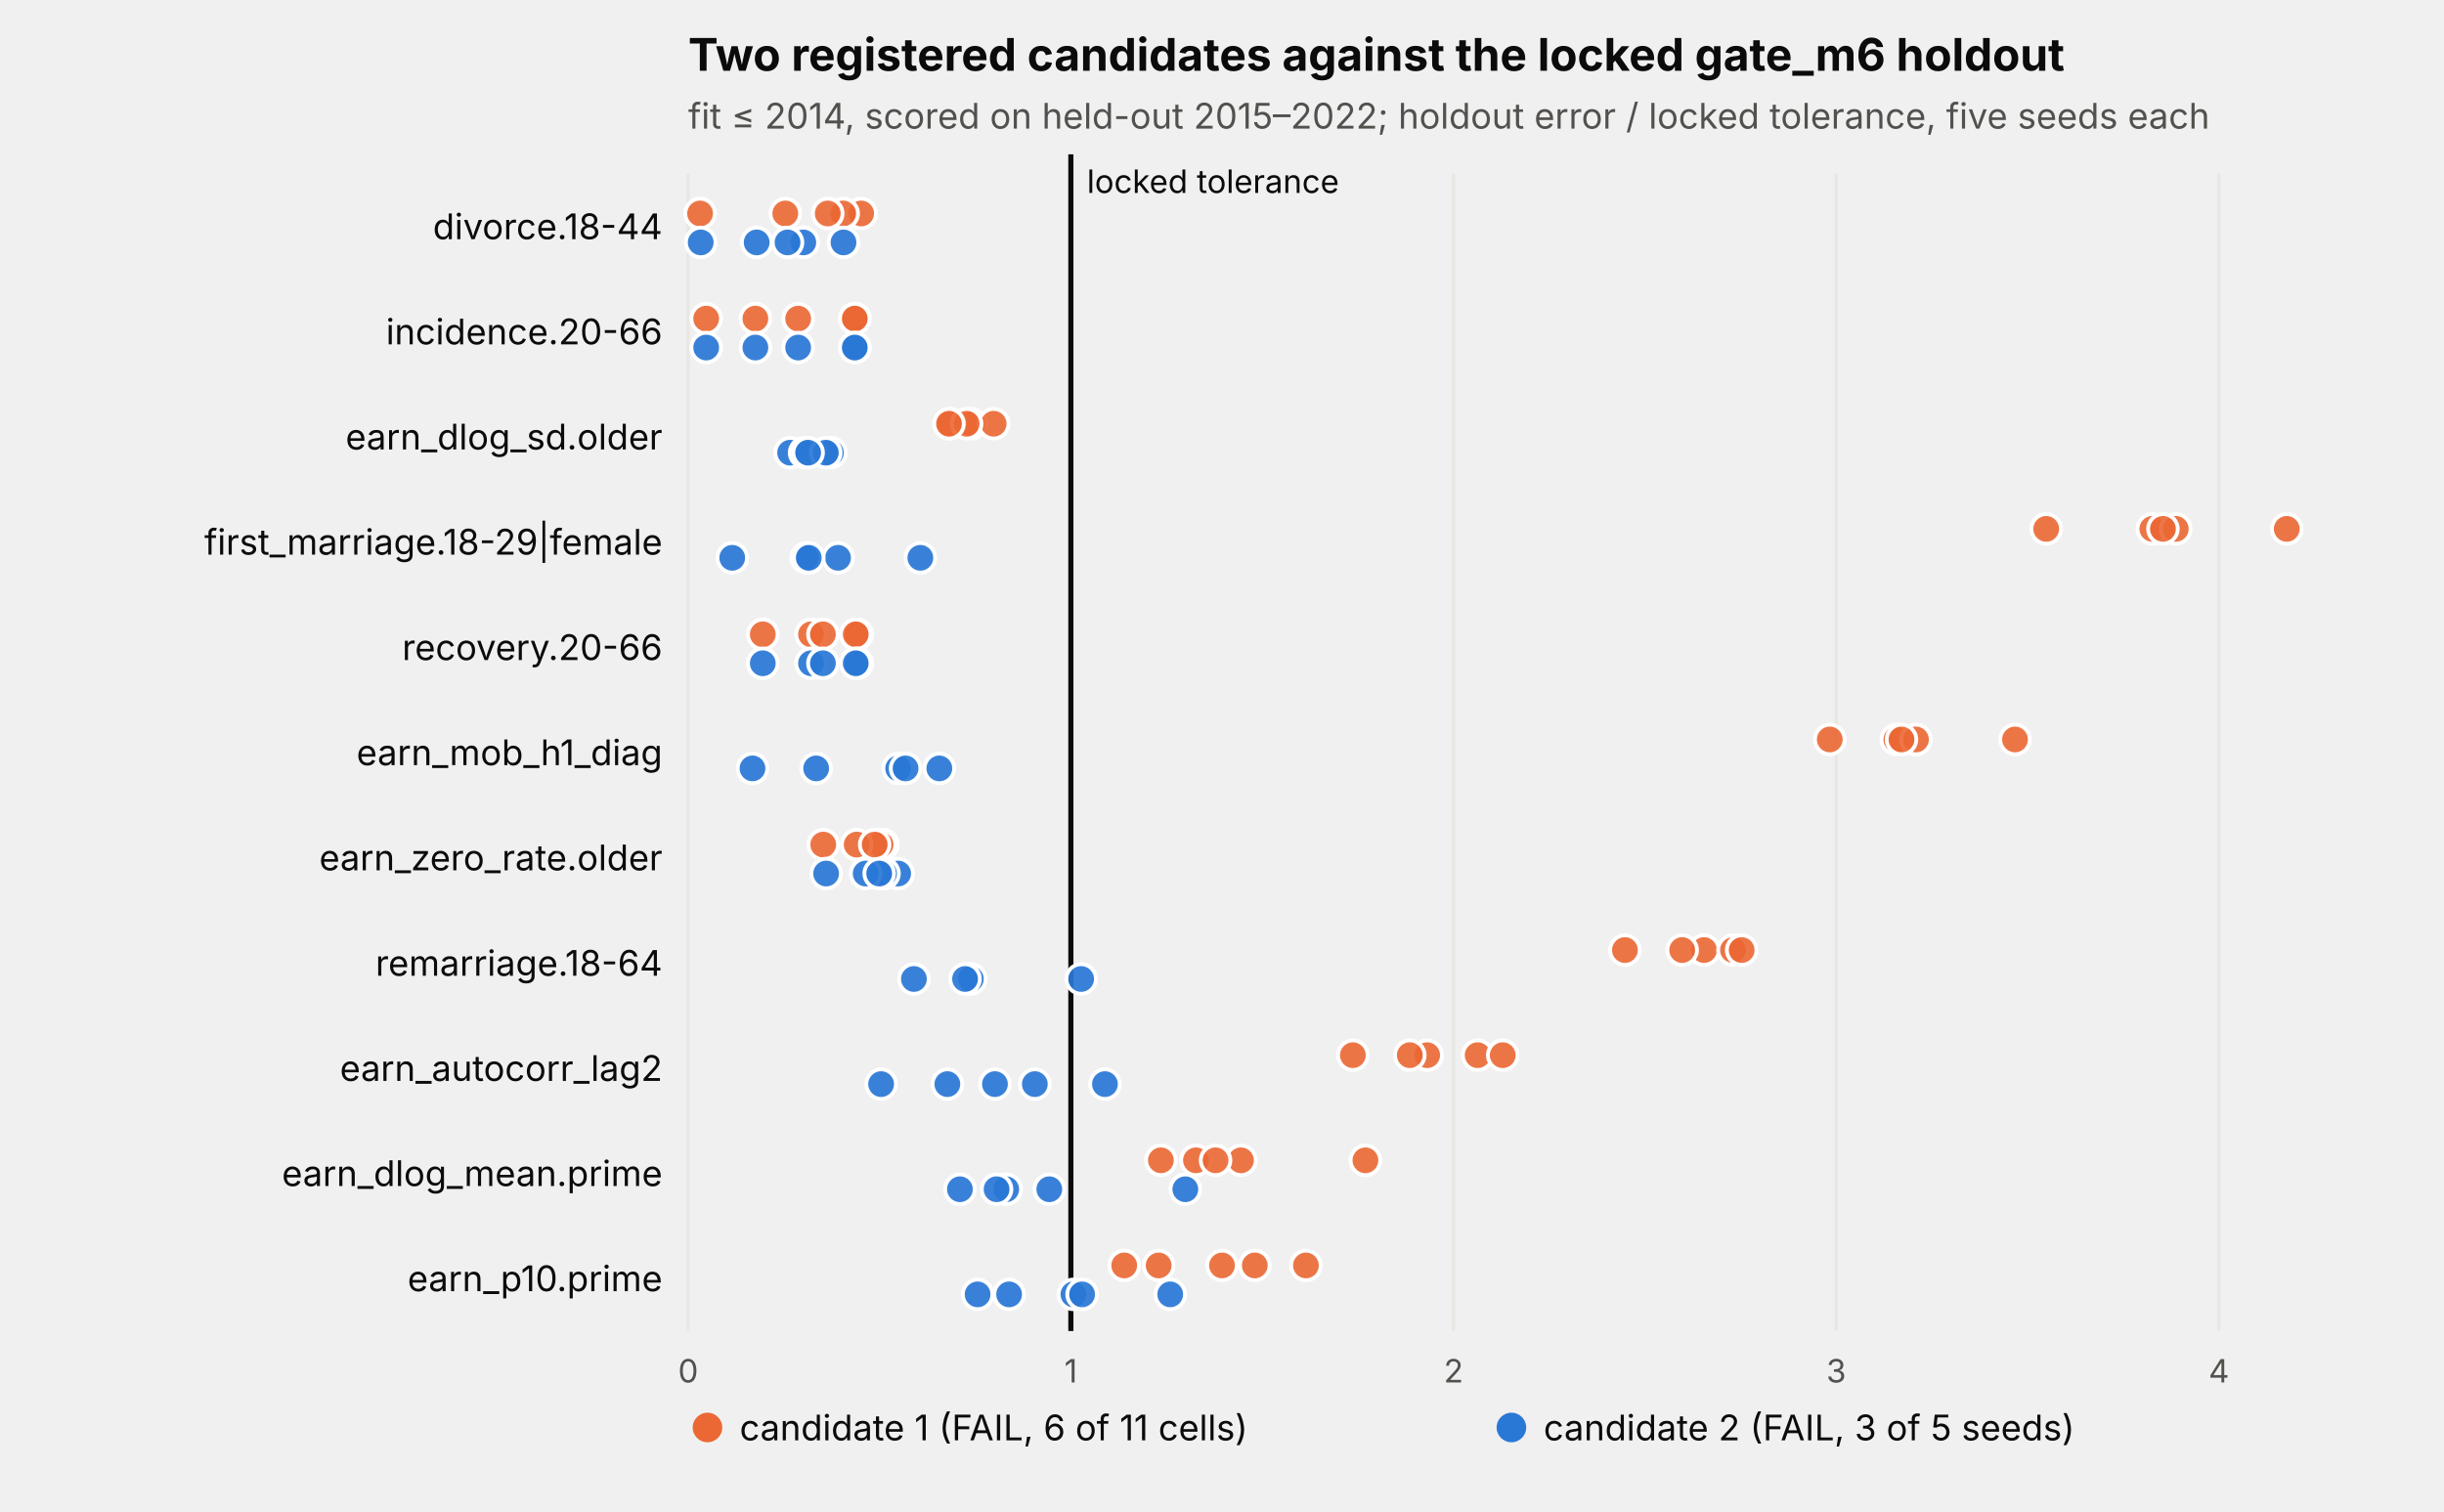
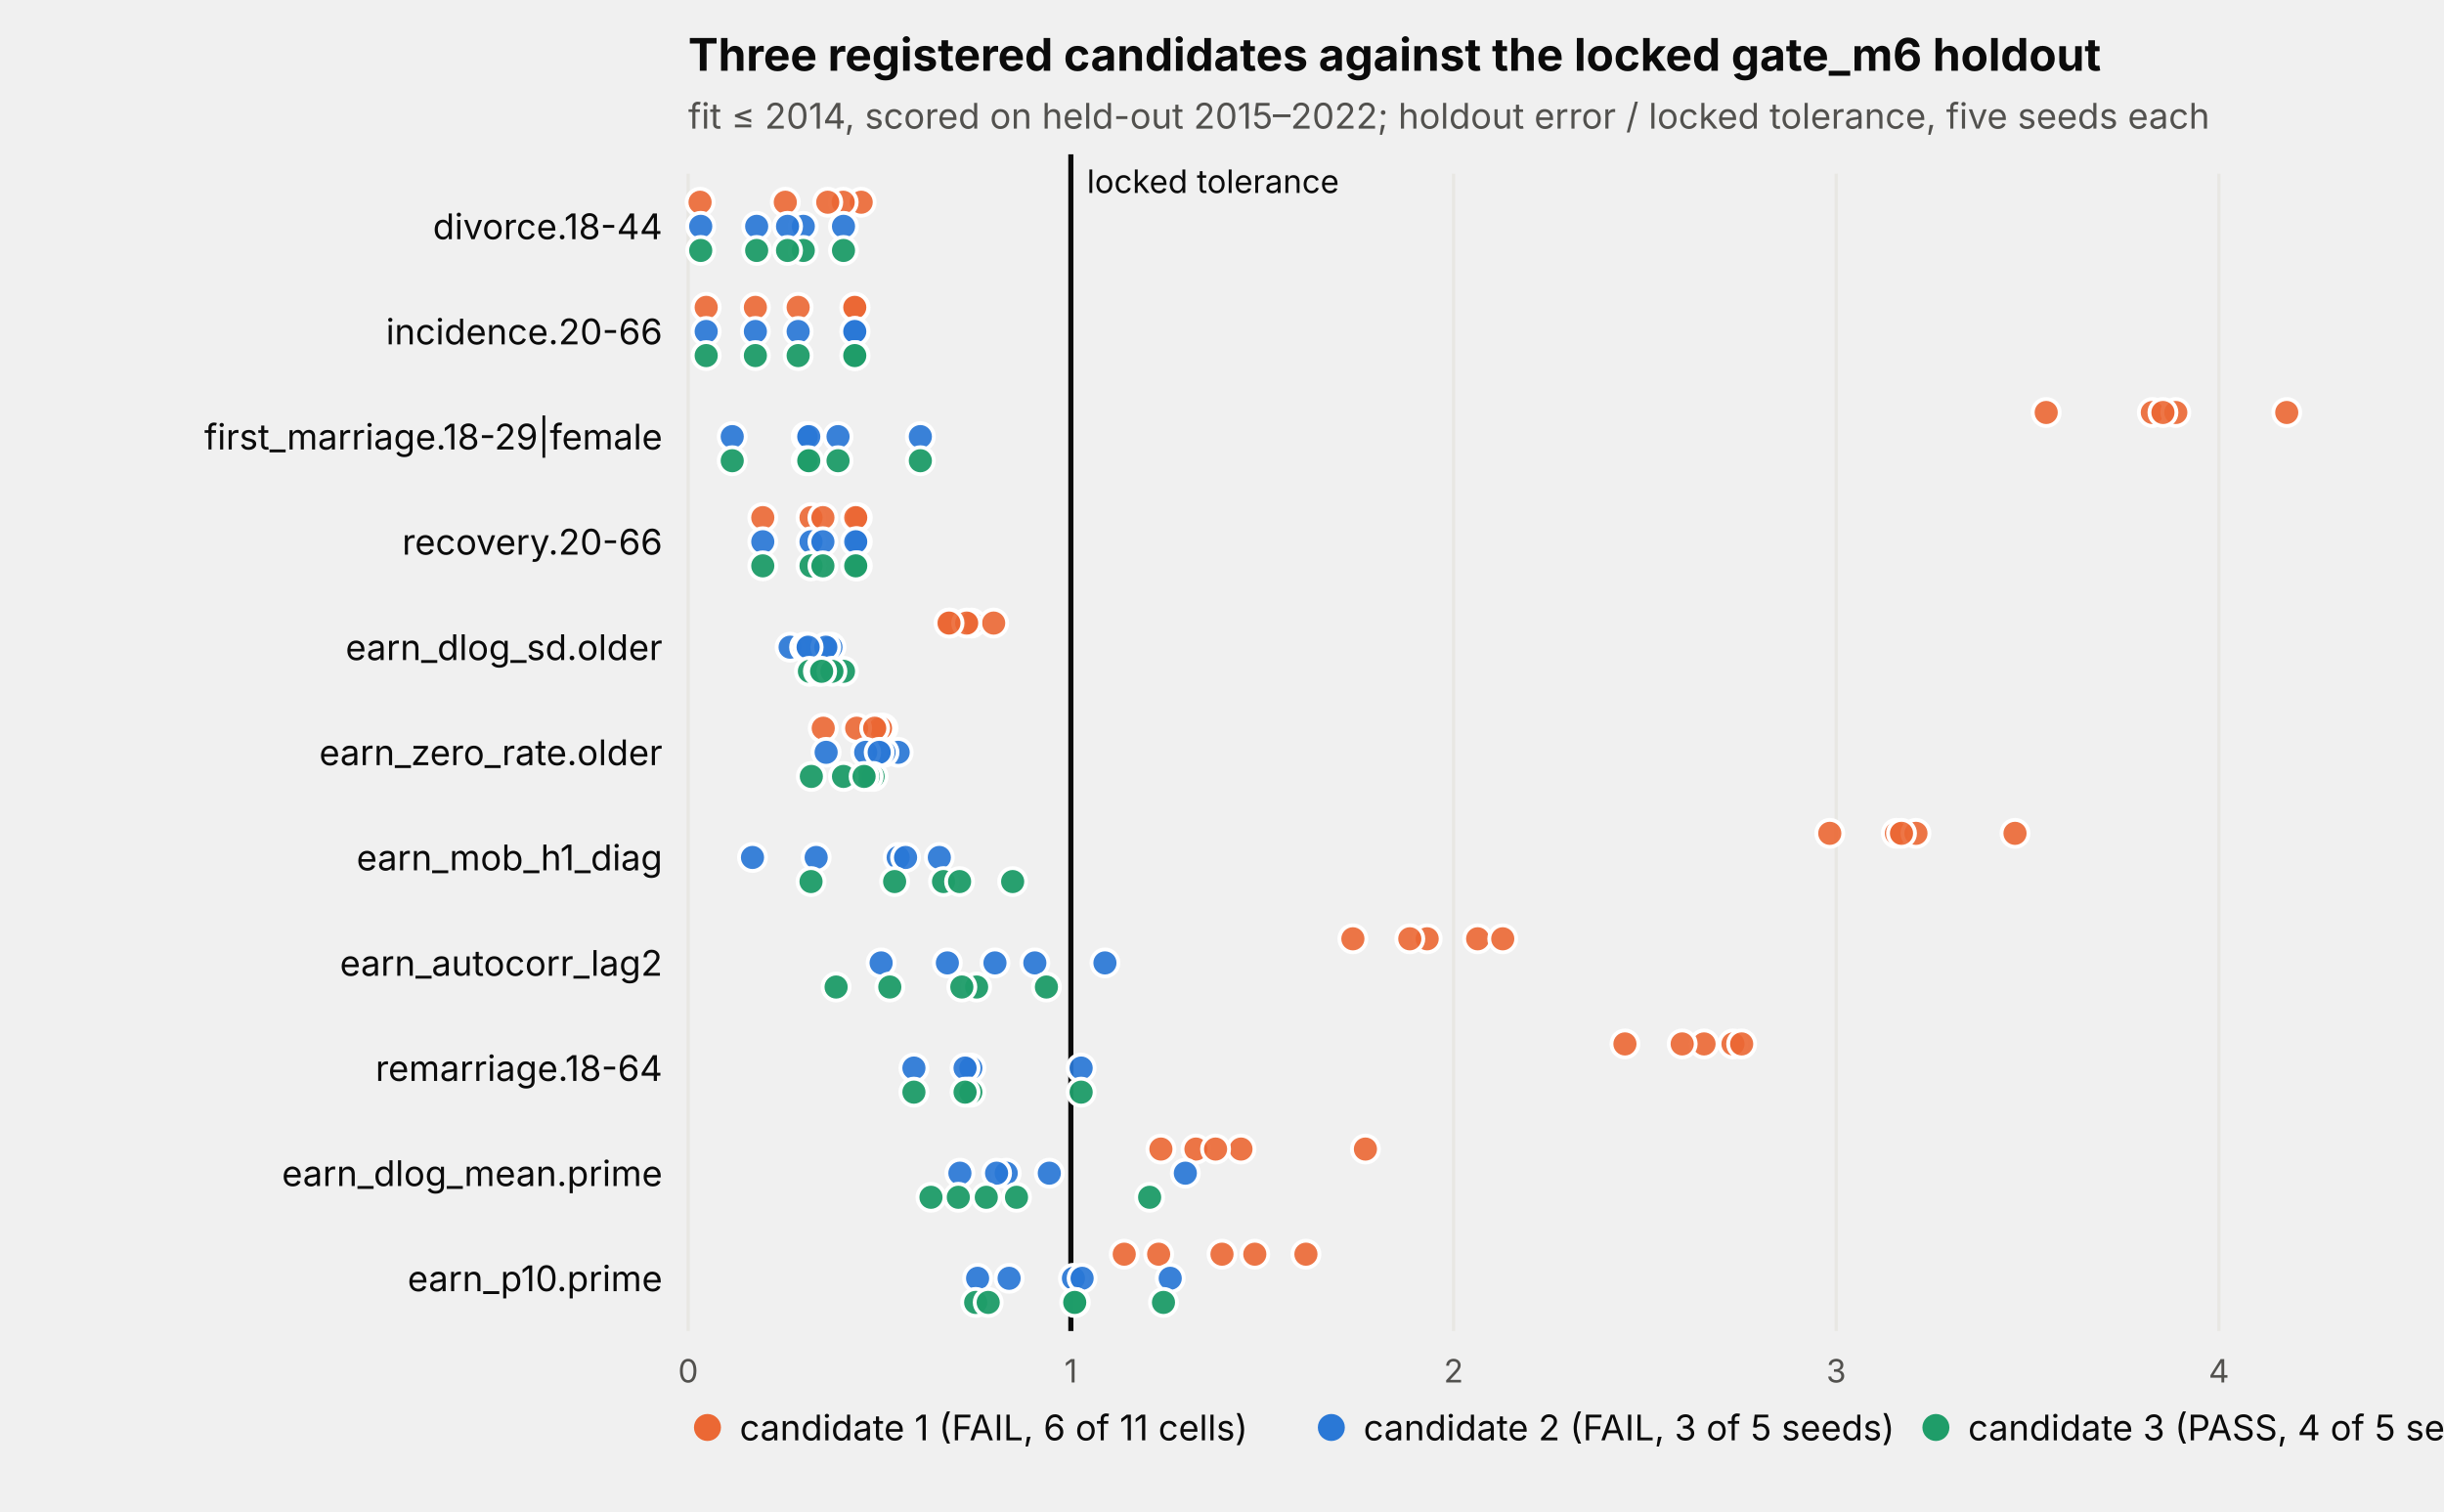
<svg xmlns="http://www.w3.org/2000/svg" viewBox="0 0 760 470" width="760" height="470" style="max-width:100%;height:auto;background:#ffffff">
-   <text x="214.0" y="22.0" font-family="system-ui, -apple-system, sans-serif" font-size="14" fill="#0b0b0b" text-anchor="start" font-weight="bold">Two registered candidates against the locked gate_m6 holdout</text>
+   <text x="214.0" y="22.0" font-family="system-ui, -apple-system, sans-serif" font-size="14" fill="#0b0b0b" text-anchor="start" font-weight="bold">Three registered candidates against the locked gate_m6 holdout</text>
  <text x="214.0" y="40.0" font-family="system-ui, -apple-system, sans-serif" font-size="11" fill="#52514e" text-anchor="start" font-weight="normal">fit ≤ 2014, scored on held-out 2015–2022; holdout error / locked tolerance, five seeds each</text>
  <line x1="214.0" y1="54" x2="214.0" y2="414" stroke="#e8e7e3" stroke-width="1" />
  <text x="214.0" y="430.0" font-family="system-ui, -apple-system, sans-serif" font-size="10" fill="#52514e" text-anchor="middle" font-weight="normal">0</text>
  <line x1="333.0" y1="54" x2="333.0" y2="414" stroke="#e8e7e3" stroke-width="1" />
  <text x="333.0" y="430.0" font-family="system-ui, -apple-system, sans-serif" font-size="10" fill="#52514e" text-anchor="middle" font-weight="normal">1</text>
  <line x1="452.0" y1="54" x2="452.0" y2="414" stroke="#e8e7e3" stroke-width="1" />
  <text x="452.0" y="430.0" font-family="system-ui, -apple-system, sans-serif" font-size="10" fill="#52514e" text-anchor="middle" font-weight="normal">2</text>
  <line x1="571.0" y1="54" x2="571.0" y2="414" stroke="#e8e7e3" stroke-width="1" />
  <text x="571.0" y="430.0" font-family="system-ui, -apple-system, sans-serif" font-size="10" fill="#52514e" text-anchor="middle" font-weight="normal">3</text>
  <line x1="690.0" y1="54" x2="690.0" y2="414" stroke="#e8e7e3" stroke-width="1" />
  <text x="690.0" y="430.0" font-family="system-ui, -apple-system, sans-serif" font-size="10" fill="#52514e" text-anchor="middle" font-weight="normal">4</text>
  <line x1="333.0" y1="48" x2="333.0" y2="414" stroke="#0b0b0b" stroke-width="1.6" />
  <text x="338.0" y="60.0" font-family="system-ui, -apple-system, sans-serif" font-size="10" fill="#0b0b0b" text-anchor="start" font-weight="normal">locked tolerance</text>
  <text x="206.0" y="74.4" font-family="system-ui, -apple-system, sans-serif" font-size="11" fill="#0b0b0b" text-anchor="end" font-weight="normal">divorce.18-44</text>
-   <circle cx="267.8" cy="66.4" r="4.6" fill="#eb6834" fill-opacity="0.9" stroke="#ffffff" stroke-width="1.2" />
-   <circle cx="262.2" cy="66.4" r="4.6" fill="#eb6834" fill-opacity="0.9" stroke="#ffffff" stroke-width="1.2" />
-   <circle cx="217.7" cy="66.4" r="4.6" fill="#eb6834" fill-opacity="0.9" stroke="#ffffff" stroke-width="1.2" />
-   <circle cx="257.4" cy="66.4" r="4.6" fill="#eb6834" fill-opacity="0.9" stroke="#ffffff" stroke-width="1.2" />
-   <circle cx="244.2" cy="66.4" r="4.6" fill="#eb6834" fill-opacity="0.9" stroke="#ffffff" stroke-width="1.2" />
-   <circle cx="262.3" cy="75.4" r="4.6" fill="#2a78d6" fill-opacity="0.92" stroke="#ffffff" stroke-width="1.2" />
-   <circle cx="249.8" cy="75.4" r="4.6" fill="#2a78d6" fill-opacity="0.92" stroke="#ffffff" stroke-width="1.2" />
-   <circle cx="217.9" cy="75.4" r="4.6" fill="#2a78d6" fill-opacity="0.92" stroke="#ffffff" stroke-width="1.2" />
-   <circle cx="244.9" cy="75.4" r="4.6" fill="#2a78d6" fill-opacity="0.92" stroke="#ffffff" stroke-width="1.2" />
-   <circle cx="235.3" cy="75.4" r="4.6" fill="#2a78d6" fill-opacity="0.92" stroke="#ffffff" stroke-width="1.2" />
+   <circle cx="267.8" cy="62.9" r="4.2" fill="#eb6834" fill-opacity="0.9" stroke="#ffffff" stroke-width="1.2" />
+   <circle cx="262.2" cy="62.9" r="4.2" fill="#eb6834" fill-opacity="0.9" stroke="#ffffff" stroke-width="1.2" />
+   <circle cx="217.7" cy="62.9" r="4.2" fill="#eb6834" fill-opacity="0.9" stroke="#ffffff" stroke-width="1.2" />
+   <circle cx="257.4" cy="62.9" r="4.2" fill="#eb6834" fill-opacity="0.9" stroke="#ffffff" stroke-width="1.2" />
+   <circle cx="244.2" cy="62.9" r="4.2" fill="#eb6834" fill-opacity="0.9" stroke="#ffffff" stroke-width="1.2" />
+   <circle cx="262.3" cy="70.4" r="4.2" fill="#2a78d6" fill-opacity="0.92" stroke="#ffffff" stroke-width="1.2" />
+   <circle cx="249.8" cy="70.4" r="4.2" fill="#2a78d6" fill-opacity="0.92" stroke="#ffffff" stroke-width="1.2" />
+   <circle cx="217.9" cy="70.4" r="4.2" fill="#2a78d6" fill-opacity="0.92" stroke="#ffffff" stroke-width="1.2" />
+   <circle cx="244.9" cy="70.4" r="4.2" fill="#2a78d6" fill-opacity="0.92" stroke="#ffffff" stroke-width="1.2" />
+   <circle cx="235.3" cy="70.4" r="4.2" fill="#2a78d6" fill-opacity="0.92" stroke="#ffffff" stroke-width="1.2" />
+   <circle cx="262.3" cy="77.9" r="4.2" fill="#1f9d69" fill-opacity="0.95" stroke="#ffffff" stroke-width="1.2" />
+   <circle cx="249.8" cy="77.9" r="4.2" fill="#1f9d69" fill-opacity="0.95" stroke="#ffffff" stroke-width="1.2" />
+   <circle cx="217.9" cy="77.9" r="4.2" fill="#1f9d69" fill-opacity="0.95" stroke="#ffffff" stroke-width="1.2" />
+   <circle cx="244.9" cy="77.9" r="4.2" fill="#1f9d69" fill-opacity="0.95" stroke="#ffffff" stroke-width="1.2" />
+   <circle cx="235.3" cy="77.9" r="4.2" fill="#1f9d69" fill-opacity="0.95" stroke="#ffffff" stroke-width="1.2" />
  <text x="206.0" y="107.1" font-family="system-ui, -apple-system, sans-serif" font-size="11" fill="#0b0b0b" text-anchor="end" font-weight="normal">incidence.20-66</text>
-   <circle cx="265.9" cy="99.1" r="4.6" fill="#eb6834" fill-opacity="0.9" stroke="#ffffff" stroke-width="1.2" />
-   <circle cx="219.6" cy="99.1" r="4.6" fill="#eb6834" fill-opacity="0.9" stroke="#ffffff" stroke-width="1.2" />
-   <circle cx="248.2" cy="99.1" r="4.6" fill="#eb6834" fill-opacity="0.9" stroke="#ffffff" stroke-width="1.2" />
-   <circle cx="265.8" cy="99.1" r="4.6" fill="#eb6834" fill-opacity="0.9" stroke="#ffffff" stroke-width="1.2" />
-   <circle cx="234.9" cy="99.1" r="4.6" fill="#eb6834" fill-opacity="0.9" stroke="#ffffff" stroke-width="1.2" />
-   <circle cx="265.9" cy="108.1" r="4.6" fill="#2a78d6" fill-opacity="0.92" stroke="#ffffff" stroke-width="1.2" />
-   <circle cx="219.6" cy="108.1" r="4.6" fill="#2a78d6" fill-opacity="0.92" stroke="#ffffff" stroke-width="1.2" />
-   <circle cx="248.2" cy="108.1" r="4.6" fill="#2a78d6" fill-opacity="0.92" stroke="#ffffff" stroke-width="1.2" />
-   <circle cx="265.8" cy="108.1" r="4.6" fill="#2a78d6" fill-opacity="0.92" stroke="#ffffff" stroke-width="1.2" />
-   <circle cx="234.9" cy="108.1" r="4.6" fill="#2a78d6" fill-opacity="0.92" stroke="#ffffff" stroke-width="1.2" />
-   <text x="206.0" y="139.8" font-family="system-ui, -apple-system, sans-serif" font-size="11" fill="#0b0b0b" text-anchor="end" font-weight="normal">earn_dlog_sd.older</text>
-   <circle cx="302.1" cy="131.8" r="4.6" fill="#eb6834" fill-opacity="0.9" stroke="#ffffff" stroke-width="1.2" />
-   <circle cx="309.0" cy="131.8" r="4.6" fill="#eb6834" fill-opacity="0.9" stroke="#ffffff" stroke-width="1.2" />
-   <circle cx="295.4" cy="131.8" r="4.6" fill="#eb6834" fill-opacity="0.9" stroke="#ffffff" stroke-width="1.2" />
-   <circle cx="300.6" cy="131.8" r="4.6" fill="#eb6834" fill-opacity="0.9" stroke="#ffffff" stroke-width="1.2" />
-   <circle cx="295.1" cy="131.8" r="4.6" fill="#eb6834" fill-opacity="0.9" stroke="#ffffff" stroke-width="1.2" />
-   <circle cx="258.4" cy="140.8" r="4.6" fill="#2a78d6" fill-opacity="0.92" stroke="#ffffff" stroke-width="1.2" />
-   <circle cx="245.7" cy="140.8" r="4.6" fill="#2a78d6" fill-opacity="0.92" stroke="#ffffff" stroke-width="1.2" />
-   <circle cx="250.2" cy="140.8" r="4.6" fill="#2a78d6" fill-opacity="0.92" stroke="#ffffff" stroke-width="1.2" />
-   <circle cx="256.8" cy="140.8" r="4.6" fill="#2a78d6" fill-opacity="0.92" stroke="#ffffff" stroke-width="1.2" />
-   <circle cx="251.3" cy="140.8" r="4.6" fill="#2a78d6" fill-opacity="0.92" stroke="#ffffff" stroke-width="1.2" />
-   <text x="206.0" y="172.5" font-family="system-ui, -apple-system, sans-serif" font-size="11" fill="#0b0b0b" text-anchor="end" font-weight="normal">first_marriage.18-29|female</text>
-   <circle cx="669.3" cy="164.5" r="4.6" fill="#eb6834" fill-opacity="0.9" stroke="#ffffff" stroke-width="1.2" />
-   <circle cx="636.3" cy="164.5" r="4.6" fill="#eb6834" fill-opacity="0.9" stroke="#ffffff" stroke-width="1.2" />
-   <circle cx="711.1" cy="164.5" r="4.6" fill="#eb6834" fill-opacity="0.9" stroke="#ffffff" stroke-width="1.2" />
-   <circle cx="676.6" cy="164.5" r="4.6" fill="#eb6834" fill-opacity="0.9" stroke="#ffffff" stroke-width="1.2" />
-   <circle cx="672.6" cy="164.5" r="4.6" fill="#eb6834" fill-opacity="0.9" stroke="#ffffff" stroke-width="1.2" />
-   <circle cx="260.6" cy="173.5" r="4.6" fill="#2a78d6" fill-opacity="0.92" stroke="#ffffff" stroke-width="1.2" />
-   <circle cx="286.2" cy="173.5" r="4.6" fill="#2a78d6" fill-opacity="0.92" stroke="#ffffff" stroke-width="1.2" />
-   <circle cx="227.7" cy="173.5" r="4.6" fill="#2a78d6" fill-opacity="0.92" stroke="#ffffff" stroke-width="1.2" />
-   <circle cx="250.7" cy="173.5" r="4.6" fill="#2a78d6" fill-opacity="0.92" stroke="#ffffff" stroke-width="1.2" />
-   <circle cx="251.5" cy="173.5" r="4.6" fill="#2a78d6" fill-opacity="0.92" stroke="#ffffff" stroke-width="1.2" />
-   <text x="206.0" y="205.3" font-family="system-ui, -apple-system, sans-serif" font-size="11" fill="#0b0b0b" text-anchor="end" font-weight="normal">recovery.20-66</text>
-   <circle cx="252.2" cy="197.3" r="4.6" fill="#eb6834" fill-opacity="0.9" stroke="#ffffff" stroke-width="1.2" />
-   <circle cx="255.9" cy="197.3" r="4.6" fill="#eb6834" fill-opacity="0.9" stroke="#ffffff" stroke-width="1.2" />
-   <circle cx="266.6" cy="197.3" r="4.6" fill="#eb6834" fill-opacity="0.9" stroke="#ffffff" stroke-width="1.2" />
-   <circle cx="237.2" cy="197.3" r="4.6" fill="#eb6834" fill-opacity="0.9" stroke="#ffffff" stroke-width="1.2" />
-   <circle cx="266.1" cy="197.3" r="4.6" fill="#eb6834" fill-opacity="0.9" stroke="#ffffff" stroke-width="1.2" />
-   <circle cx="252.2" cy="206.3" r="4.6" fill="#2a78d6" fill-opacity="0.92" stroke="#ffffff" stroke-width="1.2" />
-   <circle cx="255.9" cy="206.3" r="4.6" fill="#2a78d6" fill-opacity="0.92" stroke="#ffffff" stroke-width="1.2" />
-   <circle cx="266.6" cy="206.3" r="4.6" fill="#2a78d6" fill-opacity="0.92" stroke="#ffffff" stroke-width="1.2" />
-   <circle cx="237.2" cy="206.3" r="4.6" fill="#2a78d6" fill-opacity="0.92" stroke="#ffffff" stroke-width="1.2" />
-   <circle cx="266.1" cy="206.3" r="4.6" fill="#2a78d6" fill-opacity="0.92" stroke="#ffffff" stroke-width="1.2" />
-   <text x="206.0" y="238.0" font-family="system-ui, -apple-system, sans-serif" font-size="11" fill="#0b0b0b" text-anchor="end" font-weight="normal">earn_mob_h1_diag</text>
-   <circle cx="589.7" cy="230.0" r="4.6" fill="#eb6834" fill-opacity="0.9" stroke="#ffffff" stroke-width="1.2" />
-   <circle cx="595.8" cy="230.0" r="4.6" fill="#eb6834" fill-opacity="0.9" stroke="#ffffff" stroke-width="1.2" />
-   <circle cx="591.3" cy="230.0" r="4.6" fill="#eb6834" fill-opacity="0.9" stroke="#ffffff" stroke-width="1.2" />
-   <circle cx="569.0" cy="230.0" r="4.6" fill="#eb6834" fill-opacity="0.9" stroke="#ffffff" stroke-width="1.2" />
-   <circle cx="626.6" cy="230.0" r="4.6" fill="#eb6834" fill-opacity="0.9" stroke="#ffffff" stroke-width="1.2" />
-   <circle cx="279.3" cy="239.0" r="4.6" fill="#2a78d6" fill-opacity="0.92" stroke="#ffffff" stroke-width="1.2" />
-   <circle cx="253.8" cy="239.0" r="4.6" fill="#2a78d6" fill-opacity="0.92" stroke="#ffffff" stroke-width="1.2" />
-   <circle cx="292.1" cy="239.0" r="4.6" fill="#2a78d6" fill-opacity="0.92" stroke="#ffffff" stroke-width="1.2" />
-   <circle cx="281.6" cy="239.0" r="4.6" fill="#2a78d6" fill-opacity="0.92" stroke="#ffffff" stroke-width="1.2" />
-   <circle cx="234.0" cy="239.0" r="4.6" fill="#2a78d6" fill-opacity="0.92" stroke="#ffffff" stroke-width="1.2" />
-   <text x="206.0" y="270.7" font-family="system-ui, -apple-system, sans-serif" font-size="11" fill="#0b0b0b" text-anchor="end" font-weight="normal">earn_zero_rate.older</text>
-   <circle cx="274.6" cy="262.7" r="4.6" fill="#eb6834" fill-opacity="0.9" stroke="#ffffff" stroke-width="1.2" />
-   <circle cx="273.8" cy="262.7" r="4.6" fill="#eb6834" fill-opacity="0.9" stroke="#ffffff" stroke-width="1.2" />
-   <circle cx="266.4" cy="262.7" r="4.6" fill="#eb6834" fill-opacity="0.9" stroke="#ffffff" stroke-width="1.2" />
-   <circle cx="272.0" cy="262.7" r="4.6" fill="#eb6834" fill-opacity="0.9" stroke="#ffffff" stroke-width="1.2" />
-   <circle cx="256.0" cy="262.7" r="4.6" fill="#eb6834" fill-opacity="0.9" stroke="#ffffff" stroke-width="1.2" />
-   <circle cx="279.3" cy="271.7" r="4.6" fill="#2a78d6" fill-opacity="0.92" stroke="#ffffff" stroke-width="1.2" />
-   <circle cx="274.9" cy="271.7" r="4.6" fill="#2a78d6" fill-opacity="0.92" stroke="#ffffff" stroke-width="1.2" />
-   <circle cx="269.2" cy="271.7" r="4.6" fill="#2a78d6" fill-opacity="0.92" stroke="#ffffff" stroke-width="1.2" />
-   <circle cx="273.4" cy="271.7" r="4.6" fill="#2a78d6" fill-opacity="0.92" stroke="#ffffff" stroke-width="1.2" />
-   <circle cx="256.9" cy="271.7" r="4.6" fill="#2a78d6" fill-opacity="0.92" stroke="#ffffff" stroke-width="1.2" />
-   <text x="206.0" y="303.5" font-family="system-ui, -apple-system, sans-serif" font-size="11" fill="#0b0b0b" text-anchor="end" font-weight="normal">remarriage.18-64</text>
-   <circle cx="505.3" cy="295.5" r="4.6" fill="#eb6834" fill-opacity="0.9" stroke="#ffffff" stroke-width="1.2" />
-   <circle cx="529.9" cy="295.5" r="4.6" fill="#eb6834" fill-opacity="0.9" stroke="#ffffff" stroke-width="1.2" />
-   <circle cx="538.9" cy="295.5" r="4.6" fill="#eb6834" fill-opacity="0.9" stroke="#ffffff" stroke-width="1.2" />
-   <circle cx="523.1" cy="295.5" r="4.6" fill="#eb6834" fill-opacity="0.9" stroke="#ffffff" stroke-width="1.2" />
-   <circle cx="541.6" cy="295.5" r="4.6" fill="#eb6834" fill-opacity="0.9" stroke="#ffffff" stroke-width="1.2" />
-   <circle cx="284.2" cy="304.5" r="4.6" fill="#2a78d6" fill-opacity="0.92" stroke="#ffffff" stroke-width="1.2" />
-   <circle cx="301.1" cy="304.5" r="4.6" fill="#2a78d6" fill-opacity="0.92" stroke="#ffffff" stroke-width="1.2" />
-   <circle cx="336.2" cy="304.5" r="4.6" fill="#2a78d6" fill-opacity="0.92" stroke="#ffffff" stroke-width="1.2" />
-   <circle cx="301.9" cy="304.5" r="4.6" fill="#2a78d6" fill-opacity="0.92" stroke="#ffffff" stroke-width="1.2" />
-   <circle cx="300.1" cy="304.5" r="4.6" fill="#2a78d6" fill-opacity="0.92" stroke="#ffffff" stroke-width="1.2" />
-   <text x="206.0" y="336.2" font-family="system-ui, -apple-system, sans-serif" font-size="11" fill="#0b0b0b" text-anchor="end" font-weight="normal">earn_autocorr_lag2</text>
-   <circle cx="459.5" cy="328.2" r="4.6" fill="#eb6834" fill-opacity="0.9" stroke="#ffffff" stroke-width="1.2" />
-   <circle cx="443.8" cy="328.2" r="4.6" fill="#eb6834" fill-opacity="0.9" stroke="#ffffff" stroke-width="1.2" />
-   <circle cx="438.4" cy="328.2" r="4.6" fill="#eb6834" fill-opacity="0.9" stroke="#ffffff" stroke-width="1.2" />
-   <circle cx="467.3" cy="328.2" r="4.6" fill="#eb6834" fill-opacity="0.9" stroke="#ffffff" stroke-width="1.2" />
-   <circle cx="420.7" cy="328.2" r="4.6" fill="#eb6834" fill-opacity="0.9" stroke="#ffffff" stroke-width="1.2" />
-   <circle cx="321.8" cy="337.2" r="4.6" fill="#2a78d6" fill-opacity="0.92" stroke="#ffffff" stroke-width="1.2" />
-   <circle cx="294.6" cy="337.2" r="4.6" fill="#2a78d6" fill-opacity="0.92" stroke="#ffffff" stroke-width="1.2" />
-   <circle cx="309.4" cy="337.2" r="4.6" fill="#2a78d6" fill-opacity="0.92" stroke="#ffffff" stroke-width="1.2" />
-   <circle cx="343.6" cy="337.2" r="4.6" fill="#2a78d6" fill-opacity="0.92" stroke="#ffffff" stroke-width="1.2" />
-   <circle cx="274.0" cy="337.2" r="4.6" fill="#2a78d6" fill-opacity="0.92" stroke="#ffffff" stroke-width="1.2" />
+   <circle cx="265.9" cy="95.6" r="4.2" fill="#eb6834" fill-opacity="0.9" stroke="#ffffff" stroke-width="1.2" />
+   <circle cx="219.6" cy="95.6" r="4.2" fill="#eb6834" fill-opacity="0.9" stroke="#ffffff" stroke-width="1.2" />
+   <circle cx="248.2" cy="95.6" r="4.2" fill="#eb6834" fill-opacity="0.9" stroke="#ffffff" stroke-width="1.2" />
+   <circle cx="265.8" cy="95.6" r="4.2" fill="#eb6834" fill-opacity="0.9" stroke="#ffffff" stroke-width="1.2" />
+   <circle cx="234.9" cy="95.6" r="4.2" fill="#eb6834" fill-opacity="0.9" stroke="#ffffff" stroke-width="1.2" />
+   <circle cx="265.9" cy="103.1" r="4.2" fill="#2a78d6" fill-opacity="0.92" stroke="#ffffff" stroke-width="1.2" />
+   <circle cx="219.6" cy="103.1" r="4.2" fill="#2a78d6" fill-opacity="0.92" stroke="#ffffff" stroke-width="1.2" />
+   <circle cx="248.2" cy="103.1" r="4.2" fill="#2a78d6" fill-opacity="0.92" stroke="#ffffff" stroke-width="1.2" />
+   <circle cx="265.8" cy="103.1" r="4.2" fill="#2a78d6" fill-opacity="0.92" stroke="#ffffff" stroke-width="1.2" />
+   <circle cx="234.9" cy="103.1" r="4.2" fill="#2a78d6" fill-opacity="0.92" stroke="#ffffff" stroke-width="1.2" />
+   <circle cx="265.9" cy="110.6" r="4.2" fill="#1f9d69" fill-opacity="0.95" stroke="#ffffff" stroke-width="1.2" />
+   <circle cx="219.6" cy="110.6" r="4.2" fill="#1f9d69" fill-opacity="0.95" stroke="#ffffff" stroke-width="1.2" />
+   <circle cx="248.2" cy="110.6" r="4.2" fill="#1f9d69" fill-opacity="0.95" stroke="#ffffff" stroke-width="1.2" />
+   <circle cx="265.8" cy="110.6" r="4.2" fill="#1f9d69" fill-opacity="0.95" stroke="#ffffff" stroke-width="1.2" />
+   <circle cx="234.9" cy="110.6" r="4.2" fill="#1f9d69" fill-opacity="0.95" stroke="#ffffff" stroke-width="1.2" />
+   <text x="206.0" y="139.8" font-family="system-ui, -apple-system, sans-serif" font-size="11" fill="#0b0b0b" text-anchor="end" font-weight="normal">first_marriage.18-29|female</text>
+   <circle cx="669.3" cy="128.3" r="4.2" fill="#eb6834" fill-opacity="0.9" stroke="#ffffff" stroke-width="1.2" />
+   <circle cx="636.3" cy="128.3" r="4.2" fill="#eb6834" fill-opacity="0.9" stroke="#ffffff" stroke-width="1.2" />
+   <circle cx="711.1" cy="128.3" r="4.2" fill="#eb6834" fill-opacity="0.9" stroke="#ffffff" stroke-width="1.2" />
+   <circle cx="676.6" cy="128.3" r="4.2" fill="#eb6834" fill-opacity="0.9" stroke="#ffffff" stroke-width="1.2" />
+   <circle cx="672.6" cy="128.3" r="4.2" fill="#eb6834" fill-opacity="0.9" stroke="#ffffff" stroke-width="1.2" />
+   <circle cx="260.6" cy="135.8" r="4.2" fill="#2a78d6" fill-opacity="0.92" stroke="#ffffff" stroke-width="1.2" />
+   <circle cx="286.2" cy="135.8" r="4.2" fill="#2a78d6" fill-opacity="0.92" stroke="#ffffff" stroke-width="1.2" />
+   <circle cx="227.7" cy="135.8" r="4.2" fill="#2a78d6" fill-opacity="0.92" stroke="#ffffff" stroke-width="1.2" />
+   <circle cx="250.7" cy="135.8" r="4.2" fill="#2a78d6" fill-opacity="0.92" stroke="#ffffff" stroke-width="1.2" />
+   <circle cx="251.5" cy="135.8" r="4.2" fill="#2a78d6" fill-opacity="0.92" stroke="#ffffff" stroke-width="1.2" />
+   <circle cx="260.6" cy="143.3" r="4.2" fill="#1f9d69" fill-opacity="0.95" stroke="#ffffff" stroke-width="1.2" />
+   <circle cx="286.2" cy="143.3" r="4.2" fill="#1f9d69" fill-opacity="0.95" stroke="#ffffff" stroke-width="1.2" />
+   <circle cx="227.7" cy="143.3" r="4.2" fill="#1f9d69" fill-opacity="0.95" stroke="#ffffff" stroke-width="1.2" />
+   <circle cx="250.7" cy="143.3" r="4.2" fill="#1f9d69" fill-opacity="0.95" stroke="#ffffff" stroke-width="1.2" />
+   <circle cx="251.5" cy="143.3" r="4.2" fill="#1f9d69" fill-opacity="0.95" stroke="#ffffff" stroke-width="1.2" />
+   <text x="206.0" y="172.5" font-family="system-ui, -apple-system, sans-serif" font-size="11" fill="#0b0b0b" text-anchor="end" font-weight="normal">recovery.20-66</text>
+   <circle cx="252.2" cy="161.0" r="4.2" fill="#eb6834" fill-opacity="0.9" stroke="#ffffff" stroke-width="1.2" />
+   <circle cx="255.9" cy="161.0" r="4.2" fill="#eb6834" fill-opacity="0.9" stroke="#ffffff" stroke-width="1.2" />
+   <circle cx="266.6" cy="161.0" r="4.2" fill="#eb6834" fill-opacity="0.9" stroke="#ffffff" stroke-width="1.2" />
+   <circle cx="237.2" cy="161.0" r="4.2" fill="#eb6834" fill-opacity="0.9" stroke="#ffffff" stroke-width="1.2" />
+   <circle cx="266.1" cy="161.0" r="4.2" fill="#eb6834" fill-opacity="0.9" stroke="#ffffff" stroke-width="1.2" />
+   <circle cx="252.2" cy="168.5" r="4.2" fill="#2a78d6" fill-opacity="0.92" stroke="#ffffff" stroke-width="1.2" />
+   <circle cx="255.9" cy="168.5" r="4.2" fill="#2a78d6" fill-opacity="0.92" stroke="#ffffff" stroke-width="1.2" />
+   <circle cx="266.6" cy="168.5" r="4.2" fill="#2a78d6" fill-opacity="0.92" stroke="#ffffff" stroke-width="1.2" />
+   <circle cx="237.2" cy="168.5" r="4.2" fill="#2a78d6" fill-opacity="0.92" stroke="#ffffff" stroke-width="1.2" />
+   <circle cx="266.1" cy="168.5" r="4.2" fill="#2a78d6" fill-opacity="0.92" stroke="#ffffff" stroke-width="1.2" />
+   <circle cx="252.2" cy="176.0" r="4.2" fill="#1f9d69" fill-opacity="0.95" stroke="#ffffff" stroke-width="1.2" />
+   <circle cx="255.9" cy="176.0" r="4.2" fill="#1f9d69" fill-opacity="0.95" stroke="#ffffff" stroke-width="1.2" />
+   <circle cx="266.6" cy="176.0" r="4.2" fill="#1f9d69" fill-opacity="0.95" stroke="#ffffff" stroke-width="1.2" />
+   <circle cx="237.2" cy="176.0" r="4.2" fill="#1f9d69" fill-opacity="0.95" stroke="#ffffff" stroke-width="1.2" />
+   <circle cx="266.1" cy="176.0" r="4.2" fill="#1f9d69" fill-opacity="0.95" stroke="#ffffff" stroke-width="1.2" />
+   <text x="206.0" y="205.3" font-family="system-ui, -apple-system, sans-serif" font-size="11" fill="#0b0b0b" text-anchor="end" font-weight="normal">earn_dlog_sd.older</text>
+   <circle cx="302.1" cy="193.8" r="4.2" fill="#eb6834" fill-opacity="0.9" stroke="#ffffff" stroke-width="1.2" />
+   <circle cx="309.0" cy="193.8" r="4.2" fill="#eb6834" fill-opacity="0.9" stroke="#ffffff" stroke-width="1.2" />
+   <circle cx="295.4" cy="193.8" r="4.2" fill="#eb6834" fill-opacity="0.9" stroke="#ffffff" stroke-width="1.2" />
+   <circle cx="300.6" cy="193.8" r="4.2" fill="#eb6834" fill-opacity="0.9" stroke="#ffffff" stroke-width="1.2" />
+   <circle cx="295.1" cy="193.8" r="4.2" fill="#eb6834" fill-opacity="0.9" stroke="#ffffff" stroke-width="1.2" />
+   <circle cx="258.4" cy="201.3" r="4.2" fill="#2a78d6" fill-opacity="0.92" stroke="#ffffff" stroke-width="1.2" />
+   <circle cx="245.7" cy="201.3" r="4.2" fill="#2a78d6" fill-opacity="0.92" stroke="#ffffff" stroke-width="1.2" />
+   <circle cx="250.2" cy="201.3" r="4.2" fill="#2a78d6" fill-opacity="0.92" stroke="#ffffff" stroke-width="1.2" />
+   <circle cx="256.8" cy="201.3" r="4.2" fill="#2a78d6" fill-opacity="0.92" stroke="#ffffff" stroke-width="1.2" />
+   <circle cx="251.3" cy="201.3" r="4.2" fill="#2a78d6" fill-opacity="0.92" stroke="#ffffff" stroke-width="1.2" />
+   <circle cx="262.3" cy="208.8" r="4.2" fill="#1f9d69" fill-opacity="0.95" stroke="#ffffff" stroke-width="1.2" />
+   <circle cx="251.7" cy="208.8" r="4.2" fill="#1f9d69" fill-opacity="0.95" stroke="#ffffff" stroke-width="1.2" />
+   <circle cx="254.5" cy="208.8" r="4.2" fill="#1f9d69" fill-opacity="0.95" stroke="#ffffff" stroke-width="1.2" />
+   <circle cx="258.7" cy="208.8" r="4.2" fill="#1f9d69" fill-opacity="0.95" stroke="#ffffff" stroke-width="1.2" />
+   <circle cx="255.5" cy="208.8" r="4.2" fill="#1f9d69" fill-opacity="0.95" stroke="#ffffff" stroke-width="1.2" />
+   <text x="206.0" y="238.0" font-family="system-ui, -apple-system, sans-serif" font-size="11" fill="#0b0b0b" text-anchor="end" font-weight="normal">earn_zero_rate.older</text>
+   <circle cx="274.6" cy="226.5" r="4.2" fill="#eb6834" fill-opacity="0.9" stroke="#ffffff" stroke-width="1.2" />
+   <circle cx="273.8" cy="226.5" r="4.2" fill="#eb6834" fill-opacity="0.9" stroke="#ffffff" stroke-width="1.2" />
+   <circle cx="266.4" cy="226.5" r="4.2" fill="#eb6834" fill-opacity="0.9" stroke="#ffffff" stroke-width="1.2" />
+   <circle cx="272.0" cy="226.5" r="4.2" fill="#eb6834" fill-opacity="0.9" stroke="#ffffff" stroke-width="1.2" />
+   <circle cx="256.0" cy="226.5" r="4.2" fill="#eb6834" fill-opacity="0.9" stroke="#ffffff" stroke-width="1.2" />
+   <circle cx="279.3" cy="234.0" r="4.2" fill="#2a78d6" fill-opacity="0.92" stroke="#ffffff" stroke-width="1.2" />
+   <circle cx="274.9" cy="234.0" r="4.2" fill="#2a78d6" fill-opacity="0.92" stroke="#ffffff" stroke-width="1.2" />
+   <circle cx="269.2" cy="234.0" r="4.2" fill="#2a78d6" fill-opacity="0.92" stroke="#ffffff" stroke-width="1.2" />
+   <circle cx="273.4" cy="234.0" r="4.2" fill="#2a78d6" fill-opacity="0.92" stroke="#ffffff" stroke-width="1.2" />
+   <circle cx="256.9" cy="234.0" r="4.2" fill="#2a78d6" fill-opacity="0.92" stroke="#ffffff" stroke-width="1.2" />
+   <circle cx="271.5" cy="241.5" r="4.2" fill="#1f9d69" fill-opacity="0.95" stroke="#ffffff" stroke-width="1.2" />
+   <circle cx="270.0" cy="241.5" r="4.2" fill="#1f9d69" fill-opacity="0.95" stroke="#ffffff" stroke-width="1.2" />
+   <circle cx="262.3" cy="241.5" r="4.2" fill="#1f9d69" fill-opacity="0.95" stroke="#ffffff" stroke-width="1.2" />
+   <circle cx="268.7" cy="241.5" r="4.2" fill="#1f9d69" fill-opacity="0.95" stroke="#ffffff" stroke-width="1.2" />
+   <circle cx="252.3" cy="241.5" r="4.2" fill="#1f9d69" fill-opacity="0.95" stroke="#ffffff" stroke-width="1.2" />
+   <text x="206.0" y="270.7" font-family="system-ui, -apple-system, sans-serif" font-size="11" fill="#0b0b0b" text-anchor="end" font-weight="normal">earn_mob_h1_diag</text>
+   <circle cx="589.7" cy="259.2" r="4.2" fill="#eb6834" fill-opacity="0.9" stroke="#ffffff" stroke-width="1.2" />
+   <circle cx="595.8" cy="259.2" r="4.2" fill="#eb6834" fill-opacity="0.9" stroke="#ffffff" stroke-width="1.2" />
+   <circle cx="591.3" cy="259.2" r="4.2" fill="#eb6834" fill-opacity="0.9" stroke="#ffffff" stroke-width="1.2" />
+   <circle cx="569.0" cy="259.2" r="4.2" fill="#eb6834" fill-opacity="0.9" stroke="#ffffff" stroke-width="1.2" />
+   <circle cx="626.6" cy="259.2" r="4.2" fill="#eb6834" fill-opacity="0.9" stroke="#ffffff" stroke-width="1.2" />
+   <circle cx="279.3" cy="266.7" r="4.2" fill="#2a78d6" fill-opacity="0.92" stroke="#ffffff" stroke-width="1.2" />
+   <circle cx="253.8" cy="266.7" r="4.2" fill="#2a78d6" fill-opacity="0.92" stroke="#ffffff" stroke-width="1.2" />
+   <circle cx="292.1" cy="266.7" r="4.2" fill="#2a78d6" fill-opacity="0.92" stroke="#ffffff" stroke-width="1.2" />
+   <circle cx="281.6" cy="266.7" r="4.2" fill="#2a78d6" fill-opacity="0.92" stroke="#ffffff" stroke-width="1.2" />
+   <circle cx="234.0" cy="266.7" r="4.2" fill="#2a78d6" fill-opacity="0.92" stroke="#ffffff" stroke-width="1.2" />
+   <circle cx="293.4" cy="274.2" r="4.2" fill="#1f9d69" fill-opacity="0.95" stroke="#ffffff" stroke-width="1.2" />
+   <circle cx="278.2" cy="274.2" r="4.2" fill="#1f9d69" fill-opacity="0.95" stroke="#ffffff" stroke-width="1.2" />
+   <circle cx="314.9" cy="274.2" r="4.2" fill="#1f9d69" fill-opacity="0.95" stroke="#ffffff" stroke-width="1.2" />
+   <circle cx="298.4" cy="274.2" r="4.2" fill="#1f9d69" fill-opacity="0.95" stroke="#ffffff" stroke-width="1.2" />
+   <circle cx="252.2" cy="274.2" r="4.2" fill="#1f9d69" fill-opacity="0.95" stroke="#ffffff" stroke-width="1.2" />
+   <text x="206.0" y="303.5" font-family="system-ui, -apple-system, sans-serif" font-size="11" fill="#0b0b0b" text-anchor="end" font-weight="normal">earn_autocorr_lag2</text>
+   <circle cx="459.5" cy="292.0" r="4.2" fill="#eb6834" fill-opacity="0.9" stroke="#ffffff" stroke-width="1.2" />
+   <circle cx="443.8" cy="292.0" r="4.2" fill="#eb6834" fill-opacity="0.9" stroke="#ffffff" stroke-width="1.2" />
+   <circle cx="438.4" cy="292.0" r="4.2" fill="#eb6834" fill-opacity="0.9" stroke="#ffffff" stroke-width="1.2" />
+   <circle cx="467.3" cy="292.0" r="4.2" fill="#eb6834" fill-opacity="0.9" stroke="#ffffff" stroke-width="1.2" />
+   <circle cx="420.7" cy="292.0" r="4.2" fill="#eb6834" fill-opacity="0.9" stroke="#ffffff" stroke-width="1.2" />
+   <circle cx="321.8" cy="299.5" r="4.2" fill="#2a78d6" fill-opacity="0.92" stroke="#ffffff" stroke-width="1.2" />
+   <circle cx="294.6" cy="299.5" r="4.2" fill="#2a78d6" fill-opacity="0.92" stroke="#ffffff" stroke-width="1.2" />
+   <circle cx="309.4" cy="299.5" r="4.2" fill="#2a78d6" fill-opacity="0.92" stroke="#ffffff" stroke-width="1.2" />
+   <circle cx="343.6" cy="299.5" r="4.2" fill="#2a78d6" fill-opacity="0.92" stroke="#ffffff" stroke-width="1.2" />
+   <circle cx="274.0" cy="299.5" r="4.2" fill="#2a78d6" fill-opacity="0.92" stroke="#ffffff" stroke-width="1.2" />
+   <circle cx="303.7" cy="307.0" r="4.2" fill="#1f9d69" fill-opacity="0.95" stroke="#ffffff" stroke-width="1.2" />
+   <circle cx="276.7" cy="307.0" r="4.2" fill="#1f9d69" fill-opacity="0.95" stroke="#ffffff" stroke-width="1.2" />
+   <circle cx="299.1" cy="307.0" r="4.2" fill="#1f9d69" fill-opacity="0.95" stroke="#ffffff" stroke-width="1.2" />
+   <circle cx="325.4" cy="307.0" r="4.2" fill="#1f9d69" fill-opacity="0.95" stroke="#ffffff" stroke-width="1.2" />
+   <circle cx="260.0" cy="307.0" r="4.2" fill="#1f9d69" fill-opacity="0.95" stroke="#ffffff" stroke-width="1.2" />
+   <text x="206.0" y="336.2" font-family="system-ui, -apple-system, sans-serif" font-size="11" fill="#0b0b0b" text-anchor="end" font-weight="normal">remarriage.18-64</text>
+   <circle cx="505.3" cy="324.7" r="4.2" fill="#eb6834" fill-opacity="0.9" stroke="#ffffff" stroke-width="1.2" />
+   <circle cx="529.9" cy="324.7" r="4.2" fill="#eb6834" fill-opacity="0.9" stroke="#ffffff" stroke-width="1.2" />
+   <circle cx="538.9" cy="324.7" r="4.2" fill="#eb6834" fill-opacity="0.9" stroke="#ffffff" stroke-width="1.2" />
+   <circle cx="523.1" cy="324.7" r="4.2" fill="#eb6834" fill-opacity="0.9" stroke="#ffffff" stroke-width="1.2" />
+   <circle cx="541.6" cy="324.7" r="4.2" fill="#eb6834" fill-opacity="0.9" stroke="#ffffff" stroke-width="1.2" />
+   <circle cx="284.2" cy="332.2" r="4.2" fill="#2a78d6" fill-opacity="0.92" stroke="#ffffff" stroke-width="1.2" />
+   <circle cx="301.1" cy="332.2" r="4.2" fill="#2a78d6" fill-opacity="0.92" stroke="#ffffff" stroke-width="1.2" />
+   <circle cx="336.2" cy="332.2" r="4.2" fill="#2a78d6" fill-opacity="0.92" stroke="#ffffff" stroke-width="1.2" />
+   <circle cx="301.9" cy="332.2" r="4.2" fill="#2a78d6" fill-opacity="0.92" stroke="#ffffff" stroke-width="1.2" />
+   <circle cx="300.1" cy="332.2" r="4.2" fill="#2a78d6" fill-opacity="0.92" stroke="#ffffff" stroke-width="1.2" />
+   <circle cx="284.2" cy="339.7" r="4.2" fill="#1f9d69" fill-opacity="0.95" stroke="#ffffff" stroke-width="1.2" />
+   <circle cx="301.1" cy="339.7" r="4.2" fill="#1f9d69" fill-opacity="0.95" stroke="#ffffff" stroke-width="1.2" />
+   <circle cx="336.2" cy="339.7" r="4.2" fill="#1f9d69" fill-opacity="0.95" stroke="#ffffff" stroke-width="1.2" />
+   <circle cx="301.9" cy="339.7" r="4.2" fill="#1f9d69" fill-opacity="0.95" stroke="#ffffff" stroke-width="1.2" />
+   <circle cx="300.1" cy="339.7" r="4.2" fill="#1f9d69" fill-opacity="0.95" stroke="#ffffff" stroke-width="1.2" />
  <text x="206.0" y="368.9" font-family="system-ui, -apple-system, sans-serif" font-size="11" fill="#0b0b0b" text-anchor="end" font-weight="normal">earn_dlog_mean.prime</text>
-   <circle cx="385.9" cy="360.9" r="4.6" fill="#eb6834" fill-opacity="0.9" stroke="#ffffff" stroke-width="1.2" />
-   <circle cx="371.9" cy="360.9" r="4.6" fill="#eb6834" fill-opacity="0.9" stroke="#ffffff" stroke-width="1.2" />
-   <circle cx="424.6" cy="360.9" r="4.6" fill="#eb6834" fill-opacity="0.9" stroke="#ffffff" stroke-width="1.2" />
-   <circle cx="378.0" cy="360.9" r="4.6" fill="#eb6834" fill-opacity="0.9" stroke="#ffffff" stroke-width="1.2" />
-   <circle cx="361.0" cy="360.9" r="4.6" fill="#eb6834" fill-opacity="0.9" stroke="#ffffff" stroke-width="1.2" />
-   <circle cx="326.3" cy="369.9" r="4.6" fill="#2a78d6" fill-opacity="0.92" stroke="#ffffff" stroke-width="1.2" />
-   <circle cx="312.9" cy="369.9" r="4.6" fill="#2a78d6" fill-opacity="0.92" stroke="#ffffff" stroke-width="1.2" />
-   <circle cx="368.6" cy="369.9" r="4.6" fill="#2a78d6" fill-opacity="0.92" stroke="#ffffff" stroke-width="1.2" />
-   <circle cx="309.9" cy="369.9" r="4.6" fill="#2a78d6" fill-opacity="0.92" stroke="#ffffff" stroke-width="1.2" />
-   <circle cx="298.5" cy="369.9" r="4.6" fill="#2a78d6" fill-opacity="0.92" stroke="#ffffff" stroke-width="1.2" />
+   <circle cx="385.9" cy="357.4" r="4.2" fill="#eb6834" fill-opacity="0.9" stroke="#ffffff" stroke-width="1.2" />
+   <circle cx="371.9" cy="357.4" r="4.2" fill="#eb6834" fill-opacity="0.9" stroke="#ffffff" stroke-width="1.2" />
+   <circle cx="424.6" cy="357.4" r="4.2" fill="#eb6834" fill-opacity="0.9" stroke="#ffffff" stroke-width="1.2" />
+   <circle cx="378.0" cy="357.4" r="4.2" fill="#eb6834" fill-opacity="0.9" stroke="#ffffff" stroke-width="1.2" />
+   <circle cx="361.0" cy="357.4" r="4.2" fill="#eb6834" fill-opacity="0.9" stroke="#ffffff" stroke-width="1.2" />
+   <circle cx="326.3" cy="364.9" r="4.2" fill="#2a78d6" fill-opacity="0.92" stroke="#ffffff" stroke-width="1.2" />
+   <circle cx="312.9" cy="364.9" r="4.2" fill="#2a78d6" fill-opacity="0.92" stroke="#ffffff" stroke-width="1.2" />
+   <circle cx="368.6" cy="364.9" r="4.2" fill="#2a78d6" fill-opacity="0.92" stroke="#ffffff" stroke-width="1.2" />
+   <circle cx="309.9" cy="364.9" r="4.2" fill="#2a78d6" fill-opacity="0.92" stroke="#ffffff" stroke-width="1.2" />
+   <circle cx="298.5" cy="364.9" r="4.2" fill="#2a78d6" fill-opacity="0.92" stroke="#ffffff" stroke-width="1.2" />
+   <circle cx="316.1" cy="372.4" r="4.2" fill="#1f9d69" fill-opacity="0.95" stroke="#ffffff" stroke-width="1.2" />
+   <circle cx="306.7" cy="372.4" r="4.2" fill="#1f9d69" fill-opacity="0.95" stroke="#ffffff" stroke-width="1.2" />
+   <circle cx="357.5" cy="372.4" r="4.2" fill="#1f9d69" fill-opacity="0.95" stroke="#ffffff" stroke-width="1.2" />
+   <circle cx="298.0" cy="372.4" r="4.2" fill="#1f9d69" fill-opacity="0.95" stroke="#ffffff" stroke-width="1.2" />
+   <circle cx="289.5" cy="372.4" r="4.2" fill="#1f9d69" fill-opacity="0.95" stroke="#ffffff" stroke-width="1.2" />
  <text x="206.0" y="401.6" font-family="system-ui, -apple-system, sans-serif" font-size="11" fill="#0b0b0b" text-anchor="end" font-weight="normal">earn_p10.prime</text>
-   <circle cx="349.6" cy="393.6" r="4.6" fill="#eb6834" fill-opacity="0.9" stroke="#ffffff" stroke-width="1.2" />
-   <circle cx="380.0" cy="393.6" r="4.6" fill="#eb6834" fill-opacity="0.9" stroke="#ffffff" stroke-width="1.2" />
-   <circle cx="360.3" cy="393.6" r="4.6" fill="#eb6834" fill-opacity="0.9" stroke="#ffffff" stroke-width="1.2" />
-   <circle cx="390.2" cy="393.6" r="4.6" fill="#eb6834" fill-opacity="0.9" stroke="#ffffff" stroke-width="1.2" />
-   <circle cx="406.1" cy="393.6" r="4.6" fill="#eb6834" fill-opacity="0.9" stroke="#ffffff" stroke-width="1.2" />
-   <circle cx="304.0" cy="402.6" r="4.6" fill="#2a78d6" fill-opacity="0.92" stroke="#ffffff" stroke-width="1.2" />
-   <circle cx="333.8" cy="402.6" r="4.6" fill="#2a78d6" fill-opacity="0.92" stroke="#ffffff" stroke-width="1.2" />
-   <circle cx="313.8" cy="402.6" r="4.6" fill="#2a78d6" fill-opacity="0.92" stroke="#ffffff" stroke-width="1.2" />
-   <circle cx="336.5" cy="402.6" r="4.6" fill="#2a78d6" fill-opacity="0.92" stroke="#ffffff" stroke-width="1.2" />
-   <circle cx="363.9" cy="402.6" r="4.6" fill="#2a78d6" fill-opacity="0.92" stroke="#ffffff" stroke-width="1.2" />
-   <circle cx="220" cy="444" r="4.6" fill="#eb6834" />
+   <circle cx="349.6" cy="390.1" r="4.2" fill="#eb6834" fill-opacity="0.9" stroke="#ffffff" stroke-width="1.2" />
+   <circle cx="380.0" cy="390.1" r="4.2" fill="#eb6834" fill-opacity="0.9" stroke="#ffffff" stroke-width="1.2" />
+   <circle cx="360.3" cy="390.1" r="4.2" fill="#eb6834" fill-opacity="0.9" stroke="#ffffff" stroke-width="1.2" />
+   <circle cx="390.2" cy="390.1" r="4.2" fill="#eb6834" fill-opacity="0.9" stroke="#ffffff" stroke-width="1.2" />
+   <circle cx="406.1" cy="390.1" r="4.2" fill="#eb6834" fill-opacity="0.9" stroke="#ffffff" stroke-width="1.2" />
+   <circle cx="304.0" cy="397.6" r="4.2" fill="#2a78d6" fill-opacity="0.92" stroke="#ffffff" stroke-width="1.2" />
+   <circle cx="333.8" cy="397.6" r="4.2" fill="#2a78d6" fill-opacity="0.92" stroke="#ffffff" stroke-width="1.2" />
+   <circle cx="313.8" cy="397.6" r="4.2" fill="#2a78d6" fill-opacity="0.92" stroke="#ffffff" stroke-width="1.2" />
+   <circle cx="336.5" cy="397.6" r="4.2" fill="#2a78d6" fill-opacity="0.92" stroke="#ffffff" stroke-width="1.2" />
+   <circle cx="363.9" cy="397.6" r="4.2" fill="#2a78d6" fill-opacity="0.92" stroke="#ffffff" stroke-width="1.2" />
+   <circle cx="303.4" cy="405.1" r="4.2" fill="#1f9d69" fill-opacity="0.95" stroke="#ffffff" stroke-width="1.2" />
+   <circle cx="334.4" cy="405.1" r="4.2" fill="#1f9d69" fill-opacity="0.95" stroke="#ffffff" stroke-width="1.2" />
+   <circle cx="307.3" cy="405.1" r="4.2" fill="#1f9d69" fill-opacity="0.95" stroke="#ffffff" stroke-width="1.2" />
+   <circle cx="334.2" cy="405.1" r="4.2" fill="#1f9d69" fill-opacity="0.95" stroke="#ffffff" stroke-width="1.2" />
+   <circle cx="361.8" cy="405.1" r="4.2" fill="#1f9d69" fill-opacity="0.95" stroke="#ffffff" stroke-width="1.2" />
+   <circle cx="220" cy="444" r="4.2" fill="#eb6834" />
  <text x="230.0" y="448.0" font-family="system-ui, -apple-system, sans-serif" font-size="11" fill="#0b0b0b" text-anchor="start" font-weight="normal">candidate 1 (FAIL, 6 of 11 cells)</text>
-   <circle cx="470" cy="444" r="4.6" fill="#2a78d6" />
-   <text x="480.0" y="448.0" font-family="system-ui, -apple-system, sans-serif" font-size="11" fill="#0b0b0b" text-anchor="start" font-weight="normal">candidate 2 (FAIL, 3 of 5 seeds)</text>
+   <circle cx="414" cy="444" r="4.2" fill="#2a78d6" />
+   <text x="424.0" y="448.0" font-family="system-ui, -apple-system, sans-serif" font-size="11" fill="#0b0b0b" text-anchor="start" font-weight="normal">candidate 2 (FAIL, 3 of 5 seeds)</text>
+   <circle cx="602" cy="444" r="4.2" fill="#1f9d69" />
+   <text x="612.0" y="448.0" font-family="system-ui, -apple-system, sans-serif" font-size="11" fill="#0b0b0b" text-anchor="start" font-weight="normal">candidate 3 (PASS, 4 of 5 seeds)</text>
</svg>
